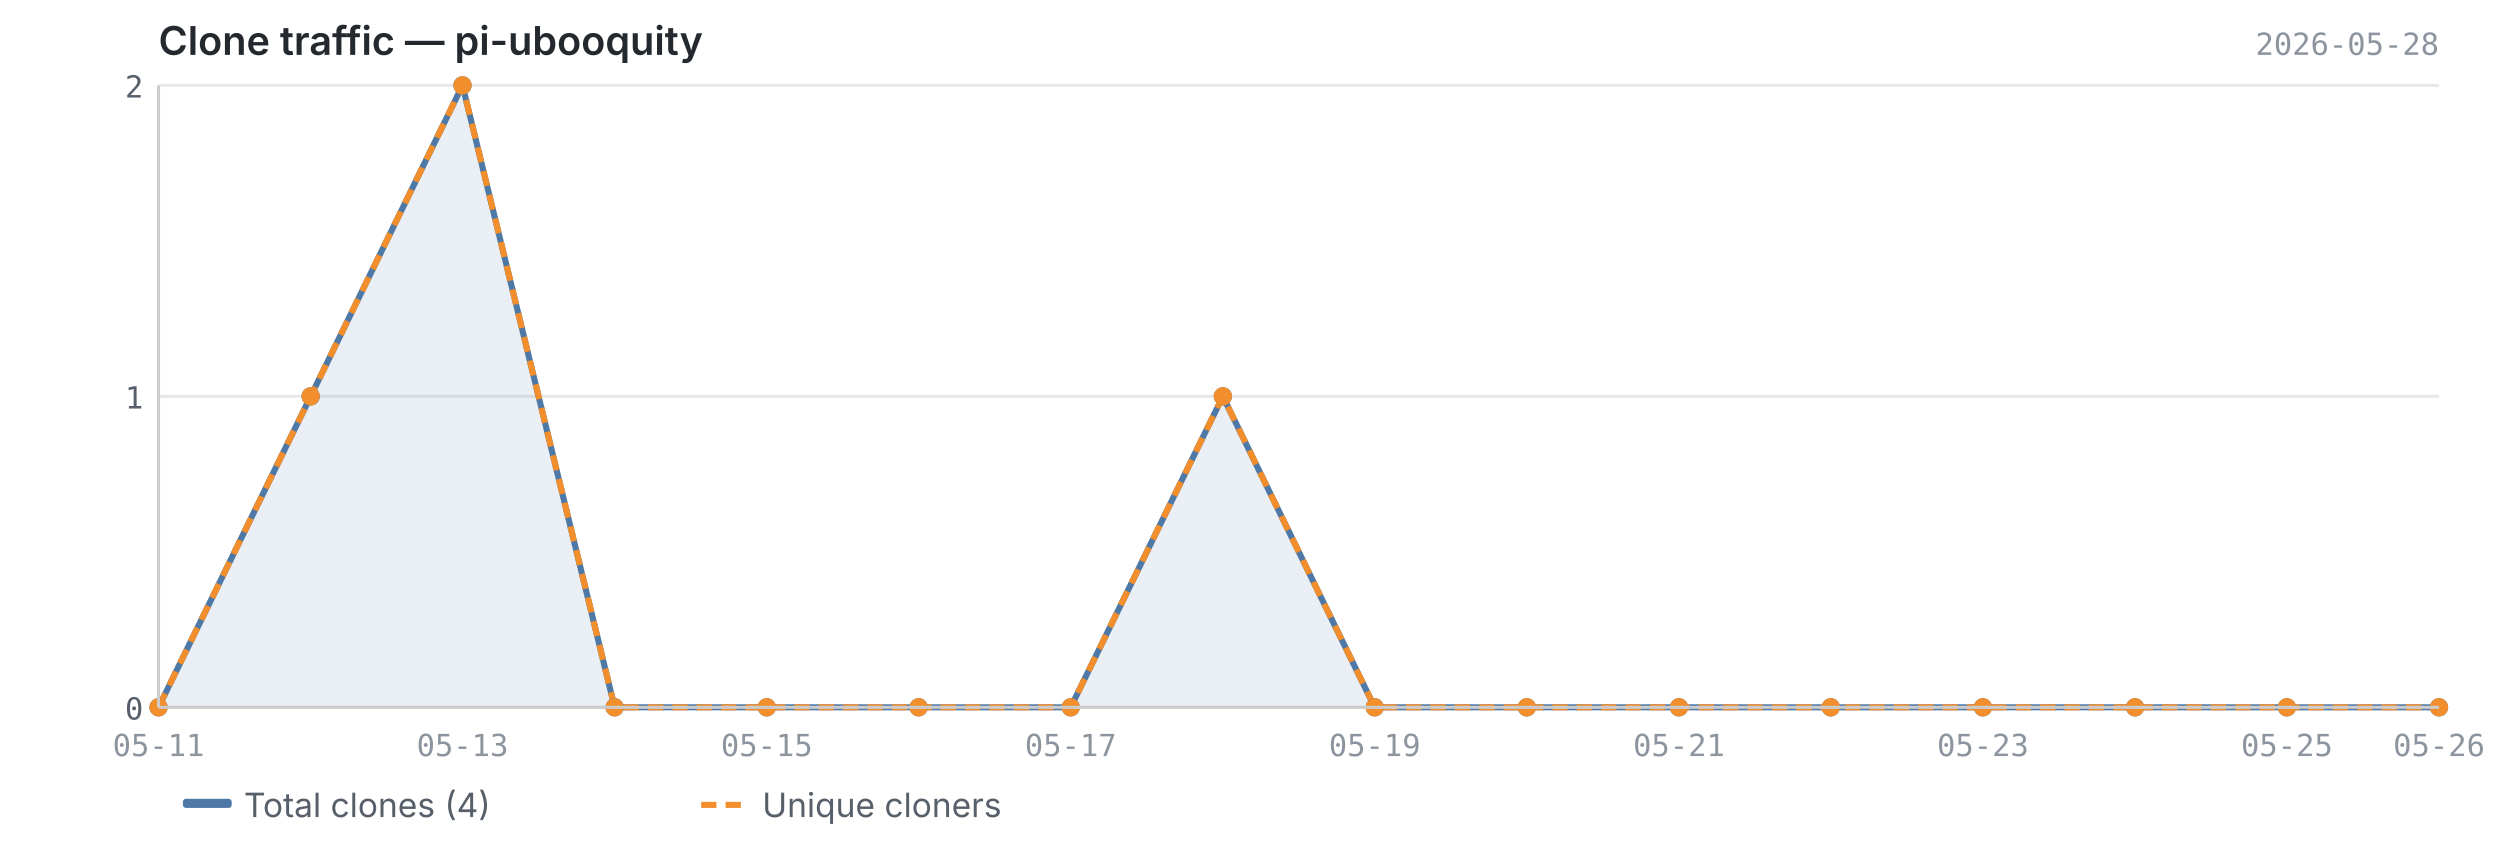
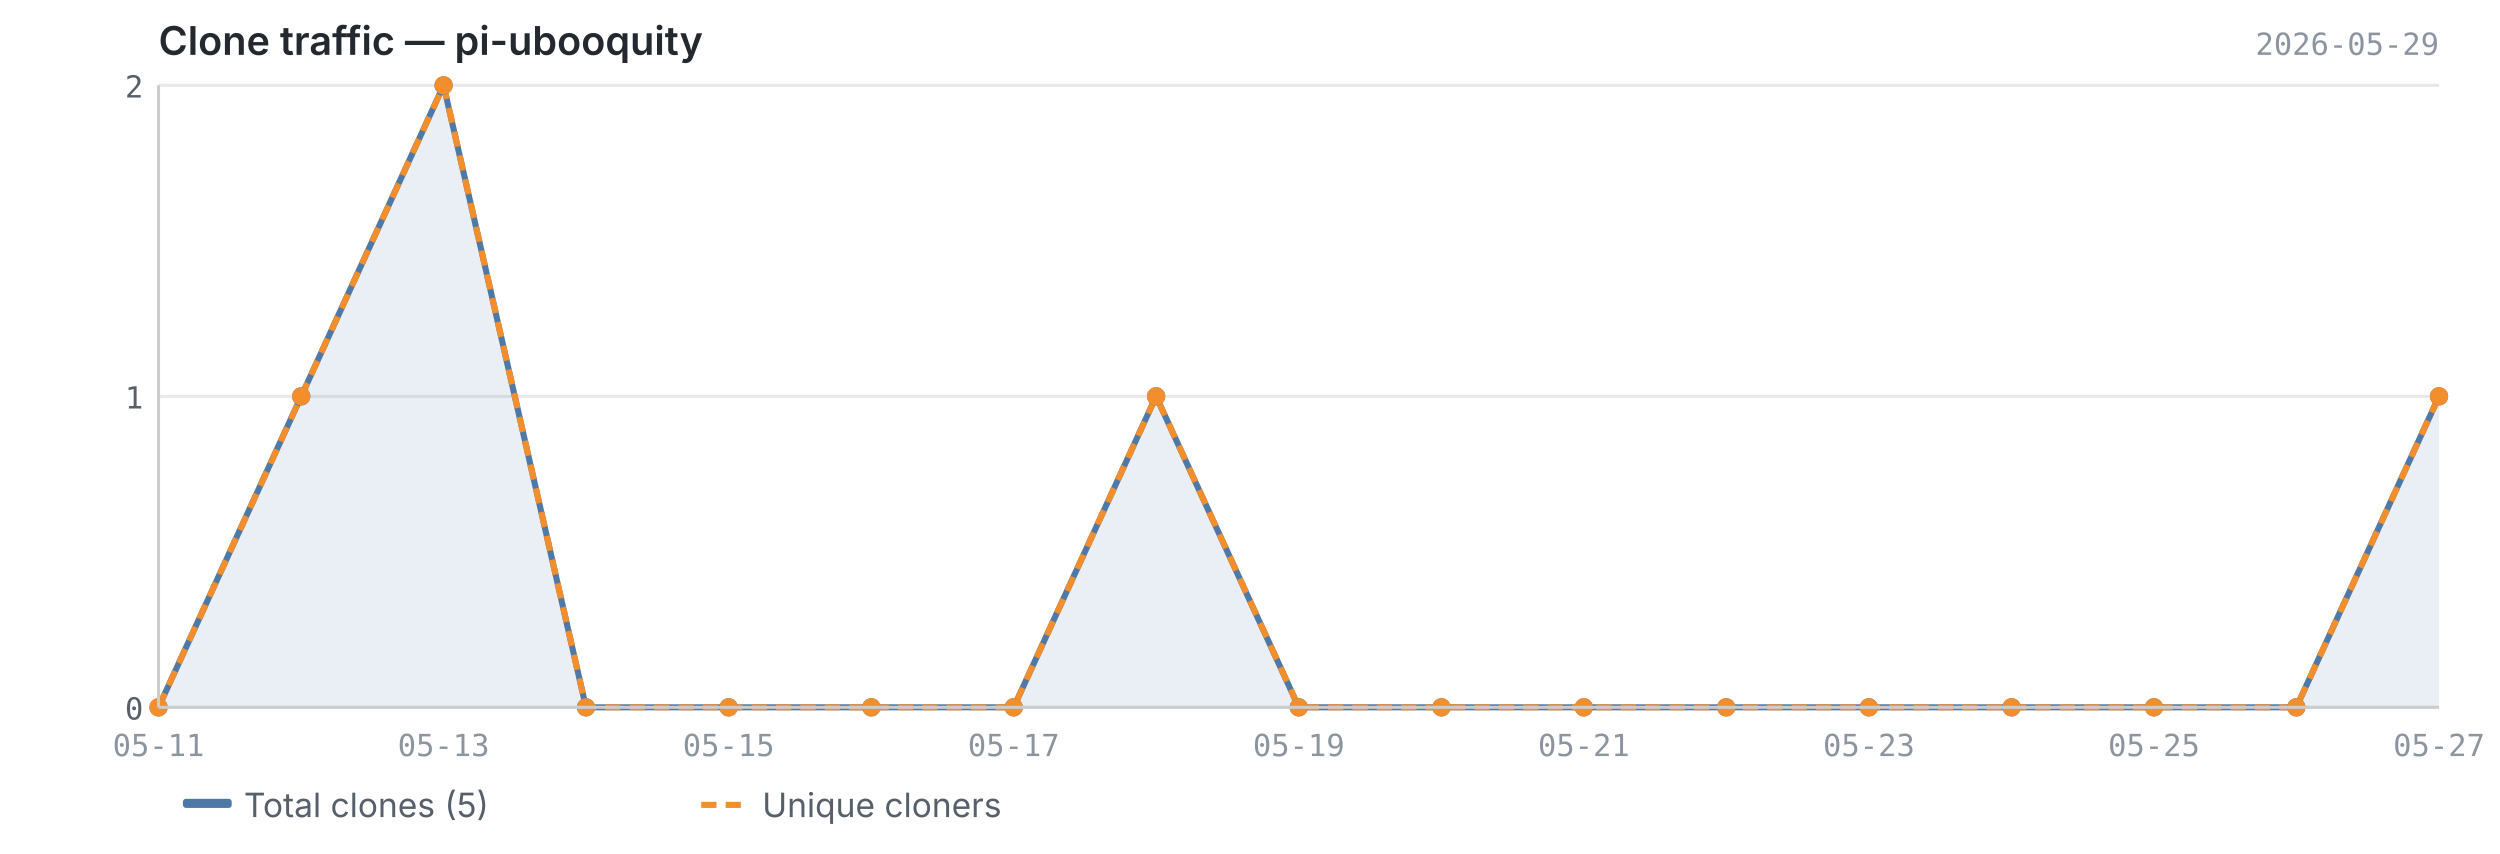
<svg xmlns="http://www.w3.org/2000/svg" viewBox="0 0 820 280" width="820" height="280">
  <text x="52" y="18" font-size="13" font-weight="600" fill="#24292f" font-family="-apple-system, BlinkMacSystemFont, 'Segoe UI', sans-serif">Clone traffic — pi-ubooquity</text>
-   <text x="800" y="18" font-size="10" fill="#8c959f" font-family="ui-monospace, SFMono-Regular, 'SF Mono', Menlo, monospace" text-anchor="end">2026-05-28</text>
+   <text x="800" y="18" font-size="10" fill="#8c959f" font-family="ui-monospace, SFMono-Regular, 'SF Mono', Menlo, monospace" text-anchor="end">2026-05-29</text>
  <line x1="52" y1="232.0" x2="800" y2="232.0" stroke="#e8e8e8" stroke-width="1" />
  <line x1="52" y1="130.0" x2="800" y2="130.0" stroke="#e8e8e8" stroke-width="1" />
  <line x1="52" y1="28.0" x2="800" y2="28.0" stroke="#e8e8e8" stroke-width="1" />
-   <path d="M52.0,232.0 L52.0,232.0 L101.9,130.0 L151.7,28.0 L201.6,232.0 L251.5,232.0 L301.3,232.0 L351.2,232.0 L401.1,130.0 L450.9,232.0 L500.8,232.0 L550.7,232.0 L600.5,232.0 L650.4,232.0 L700.3,232.0 L750.1,232.0 L800.0,232.0 L800.0,232.0 L52.0,232.0Z" fill="#4e79a7" opacity="0.12" />
-   <polyline points="52.0,232.0 101.9,130.0 151.7,28.0 201.6,232.0 251.5,232.0 301.3,232.0 351.2,232.0 401.1,130.0 450.9,232.0 500.8,232.0 550.7,232.0 600.5,232.0 650.4,232.0 700.3,232.0 750.1,232.0 800.0,232.0" fill="none" stroke="#4e79a7" stroke-width="2" stroke-linejoin="round" />
-   <polyline points="52.0,232.0 101.9,130.0 151.7,28.0 201.6,232.0 251.5,232.0 301.3,232.0 351.2,232.0 401.1,130.0 450.9,232.0 500.8,232.0 550.7,232.0 600.5,232.0 650.4,232.0 700.3,232.0 750.1,232.0 800.0,232.0" fill="none" stroke="#f28e2b" stroke-width="2" stroke-linejoin="round" stroke-dasharray="5,3" />
+   <path d="M52.0,232.0 L52.0,232.0 L98.8,130.0 L145.5,28.0 L192.2,232.0 L239.0,232.0 L285.8,232.0 L332.5,232.0 L379.2,130.0 L426.0,232.0 L472.8,232.0 L519.5,232.0 L566.2,232.0 L613.0,232.0 L659.8,232.0 L706.5,232.0 L753.2,232.0 L800.0,130.0 L800.0,232.0 L52.0,232.0Z" fill="#4e79a7" opacity="0.12" />
+   <polyline points="52.0,232.0 98.8,130.0 145.5,28.0 192.2,232.0 239.0,232.0 285.8,232.0 332.5,232.0 379.2,130.0 426.0,232.0 472.8,232.0 519.5,232.0 566.2,232.0 613.0,232.0 659.8,232.0 706.5,232.0 753.2,232.0 800.0,130.0" fill="none" stroke="#4e79a7" stroke-width="2" stroke-linejoin="round" />
+   <polyline points="52.0,232.0 98.8,130.0 145.5,28.0 192.2,232.0 239.0,232.0 285.8,232.0 332.5,232.0 379.2,130.0 426.0,232.0 472.8,232.0 519.5,232.0 566.2,232.0 613.0,232.0 659.8,232.0 706.5,232.0 753.2,232.0 800.0,130.0" fill="none" stroke="#f28e2b" stroke-width="2" stroke-linejoin="round" stroke-dasharray="5,3" />
  <circle cx="52.0" cy="232.0" r="3" fill="#4e79a7" />
-   <circle cx="101.9" cy="130.0" r="3" fill="#4e79a7" />
-   <circle cx="151.7" cy="28.0" r="3" fill="#4e79a7" />
-   <circle cx="201.6" cy="232.0" r="3" fill="#4e79a7" />
-   <circle cx="251.5" cy="232.0" r="3" fill="#4e79a7" />
-   <circle cx="301.3" cy="232.0" r="3" fill="#4e79a7" />
-   <circle cx="351.2" cy="232.0" r="3" fill="#4e79a7" />
-   <circle cx="401.1" cy="130.0" r="3" fill="#4e79a7" />
-   <circle cx="450.9" cy="232.0" r="3" fill="#4e79a7" />
-   <circle cx="500.8" cy="232.0" r="3" fill="#4e79a7" />
-   <circle cx="550.7" cy="232.0" r="3" fill="#4e79a7" />
-   <circle cx="600.5" cy="232.0" r="3" fill="#4e79a7" />
-   <circle cx="650.4" cy="232.0" r="3" fill="#4e79a7" />
-   <circle cx="700.3" cy="232.0" r="3" fill="#4e79a7" />
-   <circle cx="750.1" cy="232.0" r="3" fill="#4e79a7" />
-   <circle cx="800.0" cy="232.0" r="3" fill="#4e79a7" />
+   <circle cx="98.8" cy="130.0" r="3" fill="#4e79a7" />
+   <circle cx="145.5" cy="28.0" r="3" fill="#4e79a7" />
+   <circle cx="192.2" cy="232.0" r="3" fill="#4e79a7" />
+   <circle cx="239.0" cy="232.0" r="3" fill="#4e79a7" />
+   <circle cx="285.8" cy="232.0" r="3" fill="#4e79a7" />
+   <circle cx="332.5" cy="232.0" r="3" fill="#4e79a7" />
+   <circle cx="379.2" cy="130.0" r="3" fill="#4e79a7" />
+   <circle cx="426.0" cy="232.0" r="3" fill="#4e79a7" />
+   <circle cx="472.8" cy="232.0" r="3" fill="#4e79a7" />
+   <circle cx="519.5" cy="232.0" r="3" fill="#4e79a7" />
+   <circle cx="566.2" cy="232.0" r="3" fill="#4e79a7" />
+   <circle cx="613.0" cy="232.0" r="3" fill="#4e79a7" />
+   <circle cx="659.8" cy="232.0" r="3" fill="#4e79a7" />
+   <circle cx="706.5" cy="232.0" r="3" fill="#4e79a7" />
+   <circle cx="753.2" cy="232.0" r="3" fill="#4e79a7" />
+   <circle cx="800.0" cy="130.0" r="3" fill="#4e79a7" />
  <circle cx="52.0" cy="232.0" r="3" fill="#f28e2b" />
-   <circle cx="101.9" cy="130.0" r="3" fill="#f28e2b" />
-   <circle cx="151.7" cy="28.0" r="3" fill="#f28e2b" />
-   <circle cx="201.6" cy="232.0" r="3" fill="#f28e2b" />
-   <circle cx="251.5" cy="232.0" r="3" fill="#f28e2b" />
-   <circle cx="301.3" cy="232.0" r="3" fill="#f28e2b" />
-   <circle cx="351.2" cy="232.0" r="3" fill="#f28e2b" />
-   <circle cx="401.1" cy="130.0" r="3" fill="#f28e2b" />
-   <circle cx="450.9" cy="232.0" r="3" fill="#f28e2b" />
-   <circle cx="500.8" cy="232.0" r="3" fill="#f28e2b" />
-   <circle cx="550.7" cy="232.0" r="3" fill="#f28e2b" />
-   <circle cx="600.5" cy="232.0" r="3" fill="#f28e2b" />
-   <circle cx="650.4" cy="232.0" r="3" fill="#f28e2b" />
-   <circle cx="700.3" cy="232.0" r="3" fill="#f28e2b" />
-   <circle cx="750.1" cy="232.0" r="3" fill="#f28e2b" />
-   <circle cx="800.0" cy="232.0" r="3" fill="#f28e2b" />
+   <circle cx="98.8" cy="130.0" r="3" fill="#f28e2b" />
+   <circle cx="145.5" cy="28.0" r="3" fill="#f28e2b" />
+   <circle cx="192.2" cy="232.0" r="3" fill="#f28e2b" />
+   <circle cx="239.0" cy="232.0" r="3" fill="#f28e2b" />
+   <circle cx="285.8" cy="232.0" r="3" fill="#f28e2b" />
+   <circle cx="332.5" cy="232.0" r="3" fill="#f28e2b" />
+   <circle cx="379.2" cy="130.0" r="3" fill="#f28e2b" />
+   <circle cx="426.0" cy="232.0" r="3" fill="#f28e2b" />
+   <circle cx="472.8" cy="232.0" r="3" fill="#f28e2b" />
+   <circle cx="519.5" cy="232.0" r="3" fill="#f28e2b" />
+   <circle cx="566.2" cy="232.0" r="3" fill="#f28e2b" />
+   <circle cx="613.0" cy="232.0" r="3" fill="#f28e2b" />
+   <circle cx="659.8" cy="232.0" r="3" fill="#f28e2b" />
+   <circle cx="706.5" cy="232.0" r="3" fill="#f28e2b" />
+   <circle cx="753.2" cy="232.0" r="3" fill="#f28e2b" />
+   <circle cx="800.0" cy="130.0" r="3" fill="#f28e2b" />
  <line x1="52" y1="28" x2="52" y2="232" stroke="#cccccc" stroke-width="1" />
  <line x1="52" y1="232" x2="800" y2="232" stroke="#cccccc" stroke-width="1" />
  <text x="47" y="236.0" text-anchor="end" font-size="10" fill="#57606a" font-family="ui-monospace, SFMono-Regular, 'SF Mono', Menlo, monospace">0</text>
  <text x="47" y="134.0" text-anchor="end" font-size="10" fill="#57606a" font-family="ui-monospace, SFMono-Regular, 'SF Mono', Menlo, monospace">1</text>
  <text x="47" y="32.0" text-anchor="end" font-size="10" fill="#57606a" font-family="ui-monospace, SFMono-Regular, 'SF Mono', Menlo, monospace">2</text>
  <text x="52.0" y="248" text-anchor="middle" font-size="10" fill="#8c959f" font-family="ui-monospace, SFMono-Regular, 'SF Mono', Menlo, monospace">05-11</text>
-   <text x="151.7" y="248" text-anchor="middle" font-size="10" fill="#8c959f" font-family="ui-monospace, SFMono-Regular, 'SF Mono', Menlo, monospace">05-13</text>
-   <text x="251.5" y="248" text-anchor="middle" font-size="10" fill="#8c959f" font-family="ui-monospace, SFMono-Regular, 'SF Mono', Menlo, monospace">05-15</text>
-   <text x="351.2" y="248" text-anchor="middle" font-size="10" fill="#8c959f" font-family="ui-monospace, SFMono-Regular, 'SF Mono', Menlo, monospace">05-17</text>
-   <text x="450.9" y="248" text-anchor="middle" font-size="10" fill="#8c959f" font-family="ui-monospace, SFMono-Regular, 'SF Mono', Menlo, monospace">05-19</text>
-   <text x="550.7" y="248" text-anchor="middle" font-size="10" fill="#8c959f" font-family="ui-monospace, SFMono-Regular, 'SF Mono', Menlo, monospace">05-21</text>
-   <text x="650.4" y="248" text-anchor="middle" font-size="10" fill="#8c959f" font-family="ui-monospace, SFMono-Regular, 'SF Mono', Menlo, monospace">05-23</text>
-   <text x="750.1" y="248" text-anchor="middle" font-size="10" fill="#8c959f" font-family="ui-monospace, SFMono-Regular, 'SF Mono', Menlo, monospace">05-25</text>
-   <text x="800.0" y="248" text-anchor="middle" font-size="10" fill="#8c959f" font-family="ui-monospace, SFMono-Regular, 'SF Mono', Menlo, monospace">05-26</text>
+   <text x="145.5" y="248" text-anchor="middle" font-size="10" fill="#8c959f" font-family="ui-monospace, SFMono-Regular, 'SF Mono', Menlo, monospace">05-13</text>
+   <text x="239.0" y="248" text-anchor="middle" font-size="10" fill="#8c959f" font-family="ui-monospace, SFMono-Regular, 'SF Mono', Menlo, monospace">05-15</text>
+   <text x="332.5" y="248" text-anchor="middle" font-size="10" fill="#8c959f" font-family="ui-monospace, SFMono-Regular, 'SF Mono', Menlo, monospace">05-17</text>
+   <text x="426.0" y="248" text-anchor="middle" font-size="10" fill="#8c959f" font-family="ui-monospace, SFMono-Regular, 'SF Mono', Menlo, monospace">05-19</text>
+   <text x="519.5" y="248" text-anchor="middle" font-size="10" fill="#8c959f" font-family="ui-monospace, SFMono-Regular, 'SF Mono', Menlo, monospace">05-21</text>
+   <text x="613.0" y="248" text-anchor="middle" font-size="10" fill="#8c959f" font-family="ui-monospace, SFMono-Regular, 'SF Mono', Menlo, monospace">05-23</text>
+   <text x="706.5" y="248" text-anchor="middle" font-size="10" fill="#8c959f" font-family="ui-monospace, SFMono-Regular, 'SF Mono', Menlo, monospace">05-25</text>
+   <text x="800.0" y="248" text-anchor="middle" font-size="10" fill="#8c959f" font-family="ui-monospace, SFMono-Regular, 'SF Mono', Menlo, monospace">05-27</text>
  <rect x="60" y="262" width="16" height="3" fill="#4e79a7" rx="1" />
-   <text x="80" y="268" font-size="11" fill="#57606a" font-family="-apple-system, BlinkMacSystemFont, 'Segoe UI', sans-serif">Total clones (4)</text>
+   <text x="80" y="268" font-size="11" fill="#57606a" font-family="-apple-system, BlinkMacSystemFont, 'Segoe UI', sans-serif">Total clones (5)</text>
  <line x1="230" y1="264" x2="246" y2="264" stroke="#f28e2b" stroke-width="2" stroke-dasharray="5,3" />
  <text x="250" y="268" font-size="11" fill="#57606a" font-family="-apple-system, BlinkMacSystemFont, 'Segoe UI', sans-serif">Unique cloners</text>
</svg>
